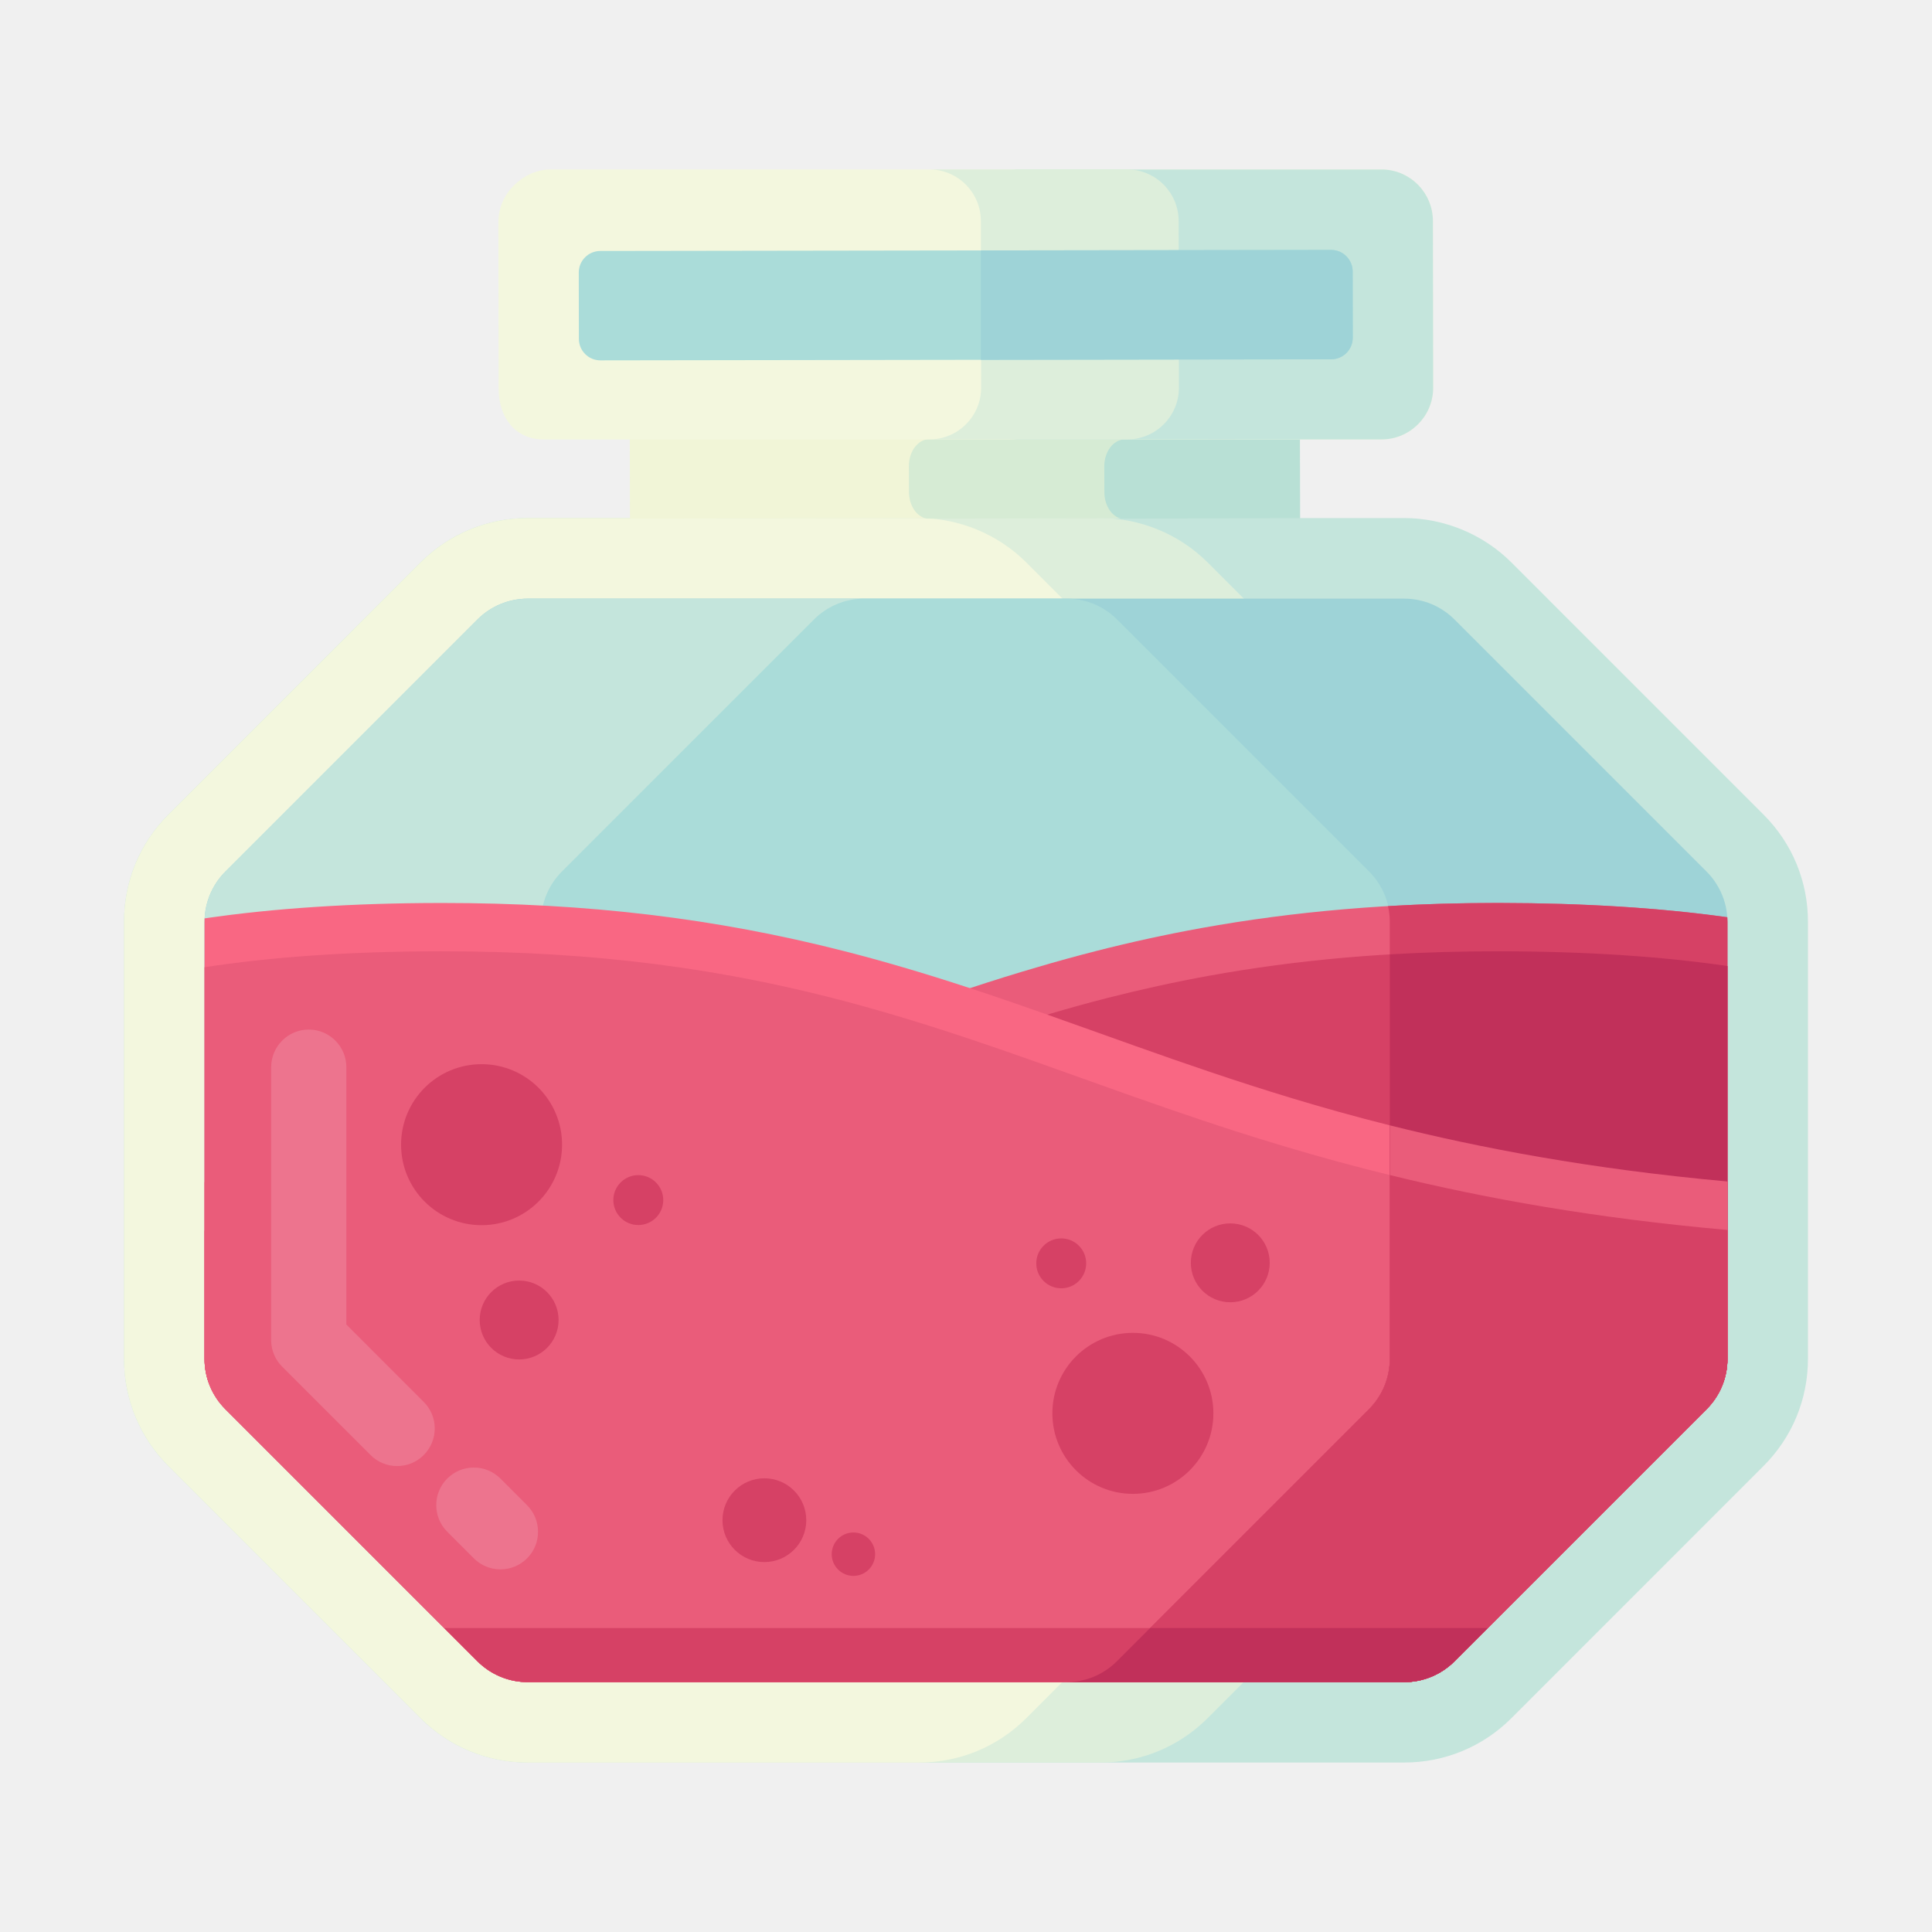
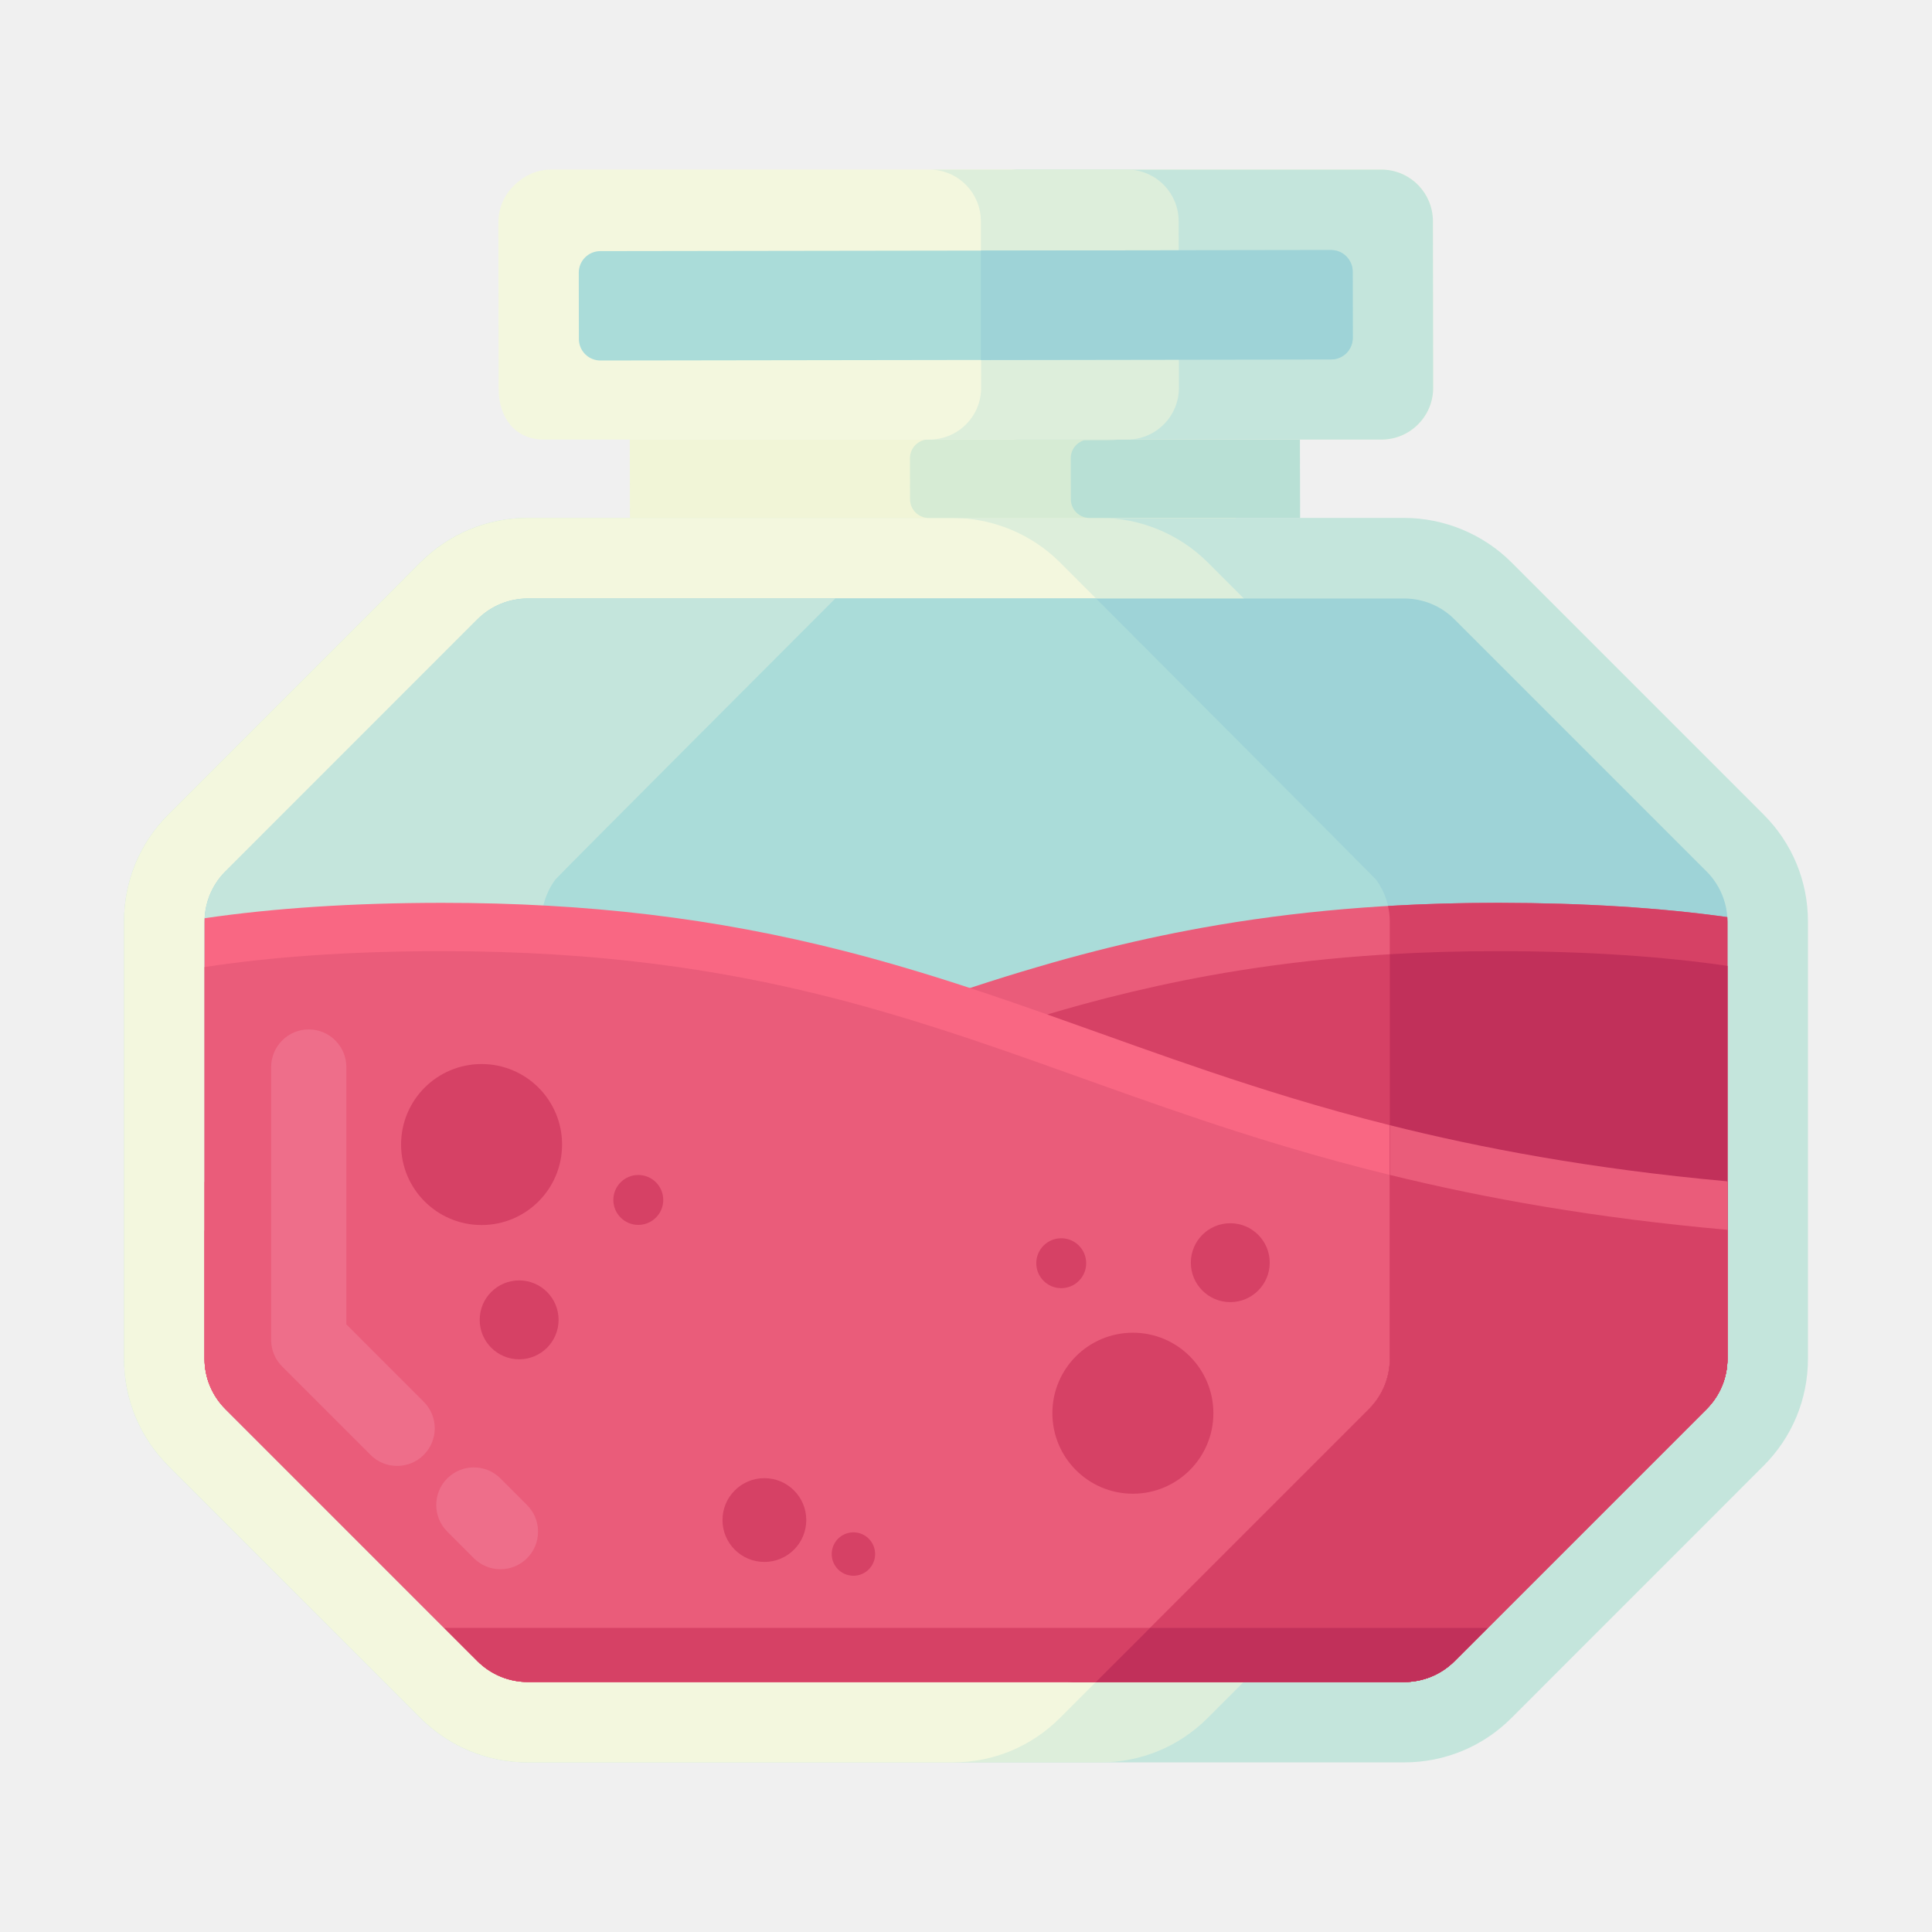
<svg xmlns="http://www.w3.org/2000/svg" version="1.1" id="Layer_1" x="0px" y="0px" viewBox="0 0 600 600" style="enable-background:new 0 0 600 600;" xml:space="preserve">
  <style type="text/css">
	.st0{fill:#C4E5DC;}
	.st1{fill:#DDEEDB;}
	.st2{fill:#F3F7DE;}
	.st3{fill:#9ED3D7;}
	.st4{fill:#AADCD9;}
	.st5{fill:#F1F5D7;}
	.st6{fill:#D6EBD4;}
	.st7{fill:#B8E0D5;}
	.st8{fill:#EA5C7A;}
	.st9{fill:#D64165;}
	.st10{fill:#F96783;}
	.st11{fill:#C1305A;}
- 	.st12{opacity:0.15;fill:#FFFFFF;enable-background:new    ;}
+ 	.st12{opacity:0.3;fill:#FFFFFF;mix-blend-mode:soft-light;}
</style>
  <g>
-     <path class="st0" d="M561.475,286.27v135.72c0,12.59-4.91,24.42-13.82,33.31   l-78.27,78.29c-8.89,8.88-20.72,13.78-33.29,13.78H163.905   c-12.56,0-24.38-4.89-33.28-13.76l-78.32-78.33   c-8.89-8.89-13.78-20.71-13.78-33.29V286.27   c0-12.6,4.9-24.42,13.8-33.3l78.28-78.3   c8.95-8.9,20.76-13.78,33.3-13.78h272.19c12.37,0,24.5,5.01,33.26,13.76   l78.33,78.34C556.555,261.83,561.475,273.66,561.475,286.27z" />
-     <path class="st1" d="M467.135,286.27v135.72c0,12.59-4.9,24.42-13.81,33.31   l-78.28,78.29c-8.89,8.88-20.71,13.78-33.29,13.78H163.905   c-12.56,0-24.38-4.89-33.28-13.76l-78.32-78.33   c-8.89-8.89-13.78-20.71-13.78-33.29V286.27   c0-12.6,4.9-24.42,13.8-33.3l78.28-78.3   c8.95-8.9,20.76-13.78,33.3-13.78h177.85c12.38,0,24.5,5.01,33.27,13.76   l78.32,78.34C462.225,261.83,467.135,273.66,467.135,286.27z" />
-     <path class="st2" d="M410.805,286.27v135.72c0,12.59-4.9,24.42-13.81,33.31   l-78.28,78.29c-8.89,8.88-20.71,13.78-33.29,13.78H163.905   c-12.56,0-24.38-4.89-33.28-13.76l-78.32-78.33   c-8.89-8.89-13.78-20.71-13.78-33.29V286.27   c0-12.6,4.9-24.42,13.8-33.3l78.28-78.3   c8.95-8.9,20.76-13.78,33.3-13.78h121.52c12.38,0,24.5,5.01,33.27,13.76   l78.32,78.34C405.895,261.83,410.805,273.66,410.805,286.27z" />
-     <path class="st3" d="M536.475,286.3v135.71c0,5.86-2.33,11.48-6.47,15.61   l-78.31,78.31c-4.13,4.14-9.75,6.47-15.6,6.47H163.905   c-5.86,0-11.48-2.33-15.62-6.47L69.985,437.62   c-4.14-4.13-6.47-9.75-6.47-15.61V286.3c0-0.36,0.01-0.73,0.03-1.09   c0.18-3.76,1.33-7.38,3.29-10.55c0.88-1.43,1.94-2.77,3.15-3.97   l78.3-78.31c4.14-4.14,9.76-6.47,15.62-6.47h272.19   c5.85,0,11.47,2.33,15.6,6.47l78.31,78.31   c1.11,1.11,2.09,2.32,2.92,3.62c2.04,3.14,3.26,6.77,3.5,10.55   C536.455,285.33,536.475,285.82,536.475,286.3z" />
-     <path class="st0" d="M426.825,286.295v135.72c0,5.857-2.327,11.471-6.462,15.606   l-78.314,78.314c-4.135,4.135-9.749,6.462-15.606,6.462h-162.542   c-5.856,0-11.471-2.327-15.614-6.462l-78.306-78.314   c-4.135-4.135-6.462-9.749-6.462-15.606V286.295   c0-5.856,2.327-11.471,6.462-15.606l78.306-78.314   c4.144-4.135,9.758-6.462,15.614-6.462h162.542c5.857,0,11.471,2.327,15.606,6.462   l78.314,78.314C424.498,274.824,426.825,280.438,426.825,286.295z" />
-     <path class="st4" d="M431.679,286.295v135.72c0,5.857-2.327,11.471-6.462,15.606   l-78.314,78.314c-4.135,4.135-9.749,6.462-15.606,6.462h-62.897   c-5.857,0-11.471-2.327-15.614-6.462l-78.306-78.314   c-4.135-4.135-6.462-9.749-6.462-15.606V286.295   c0-5.856,2.327-11.471,6.462-15.606l78.306-78.314   c4.144-4.135,9.758-6.462,15.614-6.462h62.897c5.857,0,11.471,2.327,15.606,6.462   l78.314,78.314C429.352,274.824,431.679,280.438,431.679,286.295z" />
-     <path class="st5" d="M383.765,160.708l-31.68,0.07l-50.32,0.11l-9.46,0.02   l-96.67,0.15l-0.05-24.74l77.64-0.12l30-0.06h0.04l25.47-0.06   c0.01,0.01,0.03,0.01,0.04,0l36.99-0.07c0,0,0,0,0.01,0l17.93-0.04v0.23   L383.765,160.708z" />
-     <path class="st6" d="M383.705,136.368l0.06,24.51l-31.68,0.07l-64.32,0.11   c-3.1-0.58-5.47-4.07-5.48-8.29l-0.03-7.97   c-0.01-4.64,2.85-8.41,6.39-8.41l23.49-0.02l15.65-0.03h0.04   l37.33-0.08h0.01l18.13-0.04c0.14,0,0.28,0,0.41,0.02   c0.17,0.01,0.34,0.03,0.51,0.07c0.09,0.01,0.19,0.03,0.29,0.06   H383.705z" />
-     <path class="st7" d="M403.765,160.988l-55.68,0.07   c-2.91-0.78-5.1-4.14-5.11-8.16l-0.03-8.07   c0-4.47,2.67-8.12,6.06-8.35c0.11-0.01,4.22-0.01,4.33-0.01   l10.89-0.02c0.01,0,0.02,0,0.02,0l39.46-0.03L403.765,160.988z" />
-     <path class="st2" d="M445.085,120.355c0.01,4.3-1.66,8.35-4.69,11.39   c-3.03,3.04-7.07,4.72-11.37,4.73H168.835   c-8.84,0-13.96-6.83-13.98-15.68l-0.08-51.7   c-0.01-4.3,1.66-8.34,4.69-11.38c3.03-3.04,7.06-5.07,11.36-5.08   h258.84c8.6,0.38,15.33,7.42,15.34,16.02L445.085,120.355z" />
-     <path class="st0" d="M445.085,120.355c0.01,4.3-1.66,8.35-4.69,11.39   c-3.03,3.04-7.07,4.72-11.37,4.73H313.605c0.31,0,0.62-0.01,0.93-0.03   h0.04c0.31-0.02,0.61-0.04,0.91-0.09c0.01,0.01,0.03,0.01,0.04,0   c3.57-0.43,6.88-2.03,9.45-4.61c3.03-3.04,4.7-7.09,4.69-11.39   l-0.01-8.57v-0.08l-0.06-33.88V77.734l-0.01-9.08   c-0.01-8.6-6.74-15.64-15.34-16.02h115.42   c8.6,0.38,15.33,7.42,15.34,16.02L445.085,120.355z" />
-     <path class="st1" d="M366.124,120.35c0.01,4.3-1.66,8.35-4.69,11.39   s-7.07,4.72-11.37,4.73h-61.422c4.3-0.01,8.34-1.69,11.37-4.73   s4.7-7.09,4.69-11.39l-0.08-51.7   c-0.01-8.6-6.74-15.64-15.34-16.02h61.422   c8.6,0.38,15.33,7.42,15.34,16.02L366.124,120.35z" />
-     <path class="st4" d="M420.112,104.884c0,3.69-2.98,6.69-6.68,6.7l-108.75,0.16h-2.85   l-115.36,0.17c-3.7,0.01-6.69-2.98-6.7-6.68l-0.03-20.59   c-0.01-3.69,2.98-6.69,6.67-6.7l103.47-0.15l14.8-0.02l108.7-0.16   c2.58-0.01,4.82,1.45,5.93,3.59c0.1,0.18,0.19,0.37,0.27,0.57   c0.08,0.17,0.14,0.34,0.2,0.53c0.19,0.63,0.3,1.3,0.3,1.99   L420.112,104.884z" />
-     <path class="st3" d="M420.112,104.884c0,3.69-2.98,6.69-6.68,6.7l-108.808,0.16   V77.774l108.758-0.16c2.58-0.01,4.82,1.45,5.93,3.59   c0.1,0.18,0.19,0.37,0.27,0.57c0.08,0.17,0.14,0.34,0.2,0.53   c0.19,0.63,0.3,1.3,0.3,1.99L420.112,104.884z" />
-     <path class="st8" d="M536.475,286.3v135.71c0,5.86-2.33,11.48-6.47,15.61   l-78.31,78.31c-4.13,4.14-9.75,6.47-15.6,6.47H163.905   c-5.86,0-11.48-2.33-15.62-6.47L69.985,437.62   c-4.14-4.13-6.47-9.75-6.47-15.61v-54.88   c90.22-7.92,145.03-27.51,198.04-46.46   c11.4-4.08,23.18-8.29,34.9-12.21l2.32-0.78h0.02   c0.82-0.27,1.63-0.54,2.43-0.8c7.68-2.52,14.42-4.62,20.9-6.5   c6-1.78,12.12-3.46,18.11-4.99c11-2.81,21.72-5.15,32.78-7.16   c29.08-5.25,59.15-7.8,91.97-7.8h0.73   c26.04,0.03,49.82,1.51,70.71,4.43   C536.455,285.33,536.475,285.82,536.475,286.3z" />
-     <path class="st9" d="M536.475,300.01v122c0,5.86-2.33,11.48-6.47,15.61l-78.31,78.31   c-4.13,4.14-9.75,6.47-15.6,6.47H163.905c-5.86,0-11.48-2.33-15.62-6.47   L69.985,437.62c-4.14-4.13-6.47-9.75-6.47-15.61v-39.82   c113.23-9.76,173.16-37.9,237.7-59.51h0.01   c8.26-2.76,16.56-5.42,25.09-7.9c5.78-1.71,11.64-3.33,17.63-4.86   c10.15-2.59,20.68-4.92,31.75-6.93c26.14-4.72,55.32-7.6,90-7.56   C493.455,295.46,516.725,297.14,536.475,300.01z" />
-     <path class="st10" d="M536.475,366.92v55.09c0,5.86-2.33,11.48-6.47,15.61   l-78.31,78.31c-4.13,4.14-9.75,6.47-15.6,6.47H163.905   c-5.86,0-11.48-2.33-15.62-6.47L69.985,437.62   c-4.14-4.13-6.47-9.75-6.47-15.61V286.3c0-0.36,0.01-0.73,0.03-1.09   c21.49-3.15,46.09-4.75,73.16-4.78h0.65c45.19,0,84.86,4.75,124.85,14.96   c5.92,1.51,12.02,3.19,18.15,4.99c6.43,1.88,13.17,3.97,20.87,6.5   c0.8,0.26,1.6,0.53,2.42,0.8h0.01l2.33,0.78   c11.75,3.93,23.57,8.16,34.99,12.24c15.12,5.41,30.75,11,47.27,16.31   C421.535,347.7,468.425,360.74,536.475,366.92z" />
-     <path class="st8" d="M536.475,381.98v40.03c0,5.86-2.33,11.48-6.47,15.61   l-78.31,78.31c-4.13,4.14-9.75,6.47-15.6,6.47H163.905   c-5.86,0-11.48-2.33-15.62-6.47l-10.33-10.33L69.985,437.62   c-4.14-4.13-6.47-9.75-6.47-15.61v-121.63   c20.27-3.1,44.31-4.92,73.21-4.95   c49.38-0.05,87.64,5.78,121.77,14.49   c5.99,1.53,11.85,3.15,17.62,4.85c8.55,2.49,16.84,5.15,25.1,7.91   h0.01c26.89,9,52.96,19.14,82.43,28.61   C424.425,364.38,471.665,376.2,536.475,381.98z" />
-     <path class="st9" d="M536.485,286.3v135.71c0,5.86-2.33,11.48-6.47,15.61   l-78.31,78.31c-4.13,4.14-9.75,6.47-15.6,6.47H331.235   c5.86,0,11.47-2.33,15.61-6.47l78.31-78.31   c4.13-4.13,6.46-9.75,6.46-15.61V286.3c0-1.66-0.19-3.31-0.56-4.9   c11.02-0.65,22.31-0.97,33.94-0.97h0.73   c26.04,0.03,49.82,1.51,70.71,4.43   C536.465,285.33,536.485,285.82,536.485,286.3z" />
-     <path class="st11" d="M536.485,300.01v122c0,5.86-2.33,11.48-6.47,15.61l-78.31,78.31   c-4.13,4.14-9.75,6.47-15.6,6.47H331.235c5.86,0,11.47-2.33,15.61-6.47   l78.31-78.31c4.13-4.13,6.46-9.75,6.46-15.61V296.39   c10.77-0.64,22.1-0.97,34.09-0.96   C493.465,295.46,516.735,297.14,536.485,300.01z" />
-     <path class="st8" d="M536.485,366.92v55.09c0,5.86-2.33,11.48-6.47,15.61   l-78.31,78.31c-4.13,4.14-9.75,6.47-15.6,6.47H331.235   c5.86,0,11.47-2.33,15.61-6.47l78.31-78.31   c4.13-4.13,6.46-9.75,6.46-15.61v-72.53   C459.495,356.48,493.835,363.05,536.485,366.92z" />
-     <path class="st9" d="M536.485,381.98v40.03c0,5.86-2.33,11.48-6.47,15.61   l-78.31,78.31c-4.13,4.14-9.75,6.47-15.6,6.47H331.235   c5.86,0,11.47-2.33,15.61-6.47l10.33-10.33l67.98-67.98   c4.13-4.13,6.46-9.75,6.46-15.61v-57.09   C461.395,372.23,495.415,378.32,536.485,381.98z" />
-     <path class="st12" d="M135.011,443.618c0,3.12-1.22,6.06-3.43,8.27   c-2.2,2.2-5.13,3.41-8.25,3.41c-3.11,0-6.04-1.21-8.25-3.42   L87.621,424.419c-2.11-2.11-3.32-4.92-3.41-7.91v-85.08   c0-6.45,5.24-11.69,11.67-11.69c3.12,0,6.05,1.22,8.25,3.42   c2.21,2.21,3.43,5.14,3.43,8.27v79.91l24.02,24.03   C133.791,437.568,135.011,440.499,135.011,443.618z" />
-     <path class="st12" d="M167.091,475.698c0,3.13-1.21,6.07-3.42,8.27   s-5.14,3.41-8.25,3.41s-6.05-1.21-8.26-3.41l-8.26-8.27   c-4.55-4.55-4.55-11.96-0.01-16.52c2.22-2.2,5.15-3.42,8.26-3.42   c3.12,0,6.05,1.22,8.26,3.42l8.26,8.27   C165.881,469.649,167.091,472.578,167.091,475.698z" />
-     <path class="st9" d="M462.025,505.6l-10.33,10.33c-4.13,4.14-9.75,6.47-15.6,6.47   H163.905c-5.86,0-11.48-2.33-15.62-6.47l-10.33-10.33H462.025z" />
-     <path class="st11" d="M462.035,505.6l-10.33,10.33c-4.13,4.14-9.75,6.47-15.6,6.47   H331.235c5.86,0,11.47-2.33,15.61-6.47l10.33-10.33H462.035z" />
-     <circle class="st9" cx="351.825" cy="438.93" r="25" />
-     <circle class="st9" cx="382.075" cy="392.18" r="12.25" />
-     <circle class="st9" cx="329.575" cy="392.346" r="7.75" />
-     <circle class="st9" cx="149.557" cy="355.49" r="25" />
-     <circle class="st9" cx="161.224" cy="409.937" r="12.25" />
-     <circle class="st9" cx="198.229" cy="372.696" r="7.75" />
-     <circle class="st9" cx="237.385" cy="472.109" r="13.01" />
-     <circle class="st9" cx="265.036" cy="482.667" r="6.74" />
+     <path class="st0" d="M561.475,286.226v135.72c0,12.59-4.91,24.42-13.82,33.31   l-78.27,78.29c-8.89,8.88-20.72,13.78-33.29,13.78H163.905   c-12.56,0-24.38-4.89-33.28-13.76l-78.32-78.33   c-8.89-8.89-13.78-20.71-13.78-33.29V286.226   c0-12.6,4.9-24.42,13.8-33.3l78.28-78.3   c8.95-8.9,20.76-13.78,33.3-13.78h272.19c12.37,0,24.5,5.01,33.26,13.76   l78.33,78.34C556.555,261.786,561.475,273.616,561.475,286.226z" />
+     <path class="st1" d="M467.135,286.226v135.72c0,12.59-4.9,24.42-13.81,33.31   l-78.28,78.29c-8.89,8.88-20.71,13.78-33.29,13.78H163.905   c-12.56,0-24.38-4.89-33.28-13.76l-78.32-78.33   c-8.89-8.89-13.78-20.71-13.78-33.29V286.226   c0-12.6,4.9-24.42,13.8-33.3l78.28-78.3   c8.95-8.9,20.76-13.78,33.3-13.78h177.85c12.38,0,24.5,5.01,33.27,13.76   l78.32,78.34C462.225,261.786,467.135,273.616,467.135,286.226z" />
+     <path class="st2" d="M421.24,286.226v135.72c0,12.59-4.9,24.42-13.81,33.31   l-78.28,78.29c-8.89,8.88-20.71,13.78-33.29,13.78H163.905   c-12.56,0-24.38-4.89-33.28-13.76l-78.32-78.33   c-8.89-8.89-13.78-20.71-13.78-33.29V286.226   c0-12.6,4.9-24.42,13.8-33.3l78.28-78.3   c8.95-8.9,20.76-13.78,33.3-13.78h131.955c12.38,0,24.5,5.01,33.27,13.76   l78.32,78.34C416.33,261.786,421.24,273.616,421.24,286.226z" />
+     <path class="st3" d="M536.475,286.256v135.71c0,5.86-2.33,11.48-6.47,15.61   l-78.31,78.31c-4.13,4.14-9.75,6.47-15.6,6.47H163.905   c-5.86,0-11.48-2.33-15.62-6.47l-78.3-78.31   c-4.14-4.13-6.47-9.75-6.47-15.61V286.256c0-0.36,0.01-0.73,0.03-1.09   c0.18-3.76,1.33-7.38,3.29-10.55c0.88-1.43,1.94-2.77,3.15-3.97   l78.3-78.31c4.14-4.14,9.76-6.47,15.62-6.47h272.19   c5.85,0,11.47,2.33,15.6,6.47l78.31,78.31   c1.11,1.11,2.09,2.32,2.92,3.62c2.04,3.14,3.26,6.77,3.5,10.55   C536.455,285.286,536.475,285.776,536.475,286.256z" />
+     <path class="st0" d="M426.825,286.251v135.72c0,5.856-2.327,11.471-6.462,15.606   l-78.314,78.314c-4.135,4.135-9.749,6.462-15.606,6.462h-162.542   c-5.856,0-11.471-2.327-15.614-6.462l-78.306-78.314   c-4.135-4.135-6.462-9.749-6.462-15.606V286.251   c0-5.857,2.327-11.471,6.462-15.606l78.306-78.314   c4.144-4.135,9.758-6.462,15.614-6.462h162.542c5.857,0,11.471,2.327,15.606,6.462   l78.314,78.314C424.498,274.78,426.825,280.394,426.825,286.251z" />
+     <path class="st4" d="M431.633,286.25V421.97c0,4.76-1.54,9.36-4.33,13.13   c-0.44,0.58-86.91,87.25-86.91,87.25h-80.983l-84.78-84.77   c-0.78-0.78-1.49-1.6-2.13-2.48c-0.43-0.58-0.83-1.18-1.2-1.8   c-0.19-0.3-0.37-0.62-0.53-0.93c-0.34-0.64-0.65-1.29-0.92-1.95   c-1.1-2.66-1.68-5.52-1.68-8.45V286.25c0-2.93,0.58-5.79,1.68-8.45   c0.27-0.66,0.58-1.31,0.92-1.95c0.16-0.31,0.34-0.63,0.53-0.93   c0.37-0.62,0.77-1.22,1.2-1.8c0.64-0.88,86.91-87.25,86.91-87.25h80.983   c0,0,86.47,86.67,86.91,87.25C430.093,276.89,431.633,281.49,431.633,286.25z" />
+     <path class="st4" d="M172.501,435.101c-0.44-0.58-0.84-1.18-1.2-1.8   C171.671,433.92,172.071,434.521,172.501,435.101z" />
+     <path class="st4" d="M172.501,273.12c-0.43,0.58-0.83,1.18-1.2,1.8   C171.661,274.3,172.061,273.7,172.501,273.12z" />
+     <path class="st4" d="M426.121,436.791c-0.24,0.27-0.49,0.53-0.75,0.79l-78.31,78.31   l78.3-78.31C425.621,437.32,425.871,437.061,426.121,436.791z" />
+     <path class="st4" d="M426.121,271.43c-0.25-0.27-0.5-0.53-0.76-0.79h0.01   C425.631,270.9,425.881,271.16,426.121,271.43z" />
+     <g>
+       <path class="st5" d="M383.761,160.694v0.17H195.631l-0.05-24.39c0,0,42.43,0,87,0    c0,0,51.85,0,101.12,0L383.761,160.694z" />
+       <path class="st6" d="M383.761,160.694v0.17h-95.314c-3.214,0-5.821-2.602-5.828-5.816    l-0.026-12.735c-0.007-3.223,2.604-5.84,5.828-5.84h89.467    c3.213,0,5.82,2.6,5.828,5.813L383.761,160.694z" />
+       <path class="st7" d="M403.761,160.864h-65.38c-0.31,0-0.62-0.02-0.91-0.08    c-2.78-0.43-4.91-2.83-4.91-5.74l-0.02-6.41v-4.17l-0.01-2.15    c-0.01-2.65,1.76-4.89,4.19-5.6l10.01-0.01    c0.51-0.15-8.94-0.23-8.37-0.23h65.34L403.761,160.864z" />
+       <g>
+         <path class="st2" d="M445.085,120.399c0.01,4.3-1.66,8.35-4.69,11.39     c-3.03,3.04-7.07,4.72-11.37,4.73H168.835     c-8.84,0-13.96-6.83-13.98-15.68l-0.08-51.7     c-0.01-4.3,1.66-8.34,4.69-11.38c3.03-3.04,7.06-5.07,11.36-5.08     h258.84c8.6,0.38,15.33,7.42,15.34,16.02L445.085,120.399z" />
+         <path class="st0" d="M445.085,120.399c0.01,4.3-1.66,8.35-4.69,11.39     c-3.03,3.04-7.07,4.72-11.37,4.73H313.605     c0.31,0,0.62-0.01,0.93-0.03h0.04c0.31-0.02,0.61-0.04,0.91-0.09     c0.01,0.01,0.03,0.01,0.04,0c3.57-0.43,6.88-2.03,9.45-4.61     c3.03-3.04,4.7-7.09,4.69-11.39l-0.01-8.57v-0.08l-0.06-33.88     v-0.09l-0.01-9.08c-0.01-8.6-6.74-15.64-15.34-16.02h115.42     c8.6,0.38,15.33,7.42,15.34,16.02L445.085,120.399z" />
+         <path class="st1" d="M366.124,120.394c0.01,4.3-1.66,8.35-4.69,11.39     s-7.07,4.72-11.37,4.73h-61.422c4.3-0.01,8.34-1.69,11.37-4.73     s4.7-7.09,4.69-11.39l-0.08-51.7     c-0.01-8.6-6.74-15.64-15.34-16.02h61.422     c8.6,0.38,15.33,7.42,15.34,16.02L366.124,120.394z" />
+         <path class="st4" d="M420.112,104.928c0,3.69-2.98,6.69-6.68,6.7l-108.75,0.16     h-2.85l-115.36,0.17c-3.7,0.01-6.69-2.98-6.7-6.68l-0.03-20.59     c-0.01-3.69,2.98-6.69,6.67-6.7L289.882,77.838l14.8-0.02     l108.7-0.16c2.58-0.01,4.82,1.45,5.93,3.59     c0.1,0.18,0.19,0.37,0.27,0.57c0.08,0.17,0.14,0.34,0.2,0.53     c0.19,0.63,0.3,1.3,0.3,1.99L420.112,104.928z" />
+         <path class="st3" d="M420.112,104.928c0,3.69-2.98,6.69-6.68,6.7l-108.808,0.16     V77.818l108.758-0.16c2.58-0.01,4.82,1.45,5.93,3.59     c0.1,0.18,0.19,0.37,0.27,0.57c0.08,0.17,0.14,0.34,0.2,0.53     c0.19,0.63,0.3,1.3,0.3,1.99L420.112,104.928z" />
+       </g>
+     </g>
+     <path class="st8" d="M536.475,286.256v135.71c0,5.86-2.33,11.48-6.47,15.61   l-78.31,78.31c-4.13,4.14-9.75,6.47-15.6,6.47H163.905   c-5.86,0-11.48-2.33-15.62-6.47l-78.3-78.31   c-4.14-4.13-6.47-9.75-6.47-15.61v-54.88   c90.22-7.92,145.03-27.51,198.04-46.46   c11.4-4.08,23.18-8.29,34.9-12.21l2.32-0.78h0.02   c0.82-0.27,1.63-0.54,2.43-0.8c7.68-2.52,14.42-4.62,20.9-6.5   c6-1.78,12.12-3.46,18.11-4.99c11-2.81,21.72-5.15,32.78-7.16   c29.08-5.25,59.15-7.8,91.97-7.8h0.73   c26.04,0.03,49.82,1.51,70.71,4.43   C536.455,285.286,536.475,285.776,536.475,286.256z" />
+     <path class="st9" d="M536.475,299.966v122c0,5.86-2.33,11.48-6.47,15.61l-78.31,78.31   c-4.13,4.14-9.75,6.47-15.6,6.47H163.905c-5.86,0-11.48-2.33-15.62-6.47   l-78.3-78.31c-4.14-4.13-6.47-9.75-6.47-15.61V382.146   c113.23-9.76,173.16-37.9,237.7-59.51h0.01   c8.26-2.76,16.56-5.42,25.09-7.9c5.78-1.71,11.64-3.33,17.63-4.86   c10.15-2.59,20.68-4.92,31.75-6.93c26.14-4.72,55.32-7.6,90-7.56   C493.455,295.416,516.725,297.096,536.475,299.966z" />
+     <path class="st10" d="M536.475,366.876v55.09c0,5.86-2.33,11.48-6.47,15.61   l-78.31,78.31c-4.13,4.14-9.75,6.47-15.6,6.47H163.905   c-5.86,0-11.48-2.33-15.62-6.47l-78.3-78.31   c-4.14-4.13-6.47-9.75-6.47-15.61V286.256c0-0.36,0.01-0.73,0.03-1.09   c21.49-3.15,46.09-4.75,73.16-4.78h0.65c45.19,0,84.86,4.75,124.85,14.96   c5.92,1.51,12.02,3.19,18.15,4.99c6.43,1.88,13.17,3.97,20.87,6.5   c0.8,0.26,1.6,0.53,2.42,0.8h0.01l2.33,0.78   c11.75,3.93,23.57,8.16,34.99,12.24c15.12,5.41,30.75,11,47.27,16.31   C421.535,347.656,468.425,360.696,536.475,366.876z" />
+     <path class="st8" d="M536.475,381.936v40.03c0,5.86-2.33,11.48-6.47,15.61   l-78.31,78.31c-4.13,4.14-9.75,6.47-15.6,6.47H163.905   c-5.86,0-11.48-2.33-15.62-6.47l-10.33-10.33l-67.97-67.98   c-4.14-4.13-6.47-9.75-6.47-15.61v-121.63   c20.27-3.1,44.31-4.92,73.21-4.95   c49.38-0.05,87.64,5.78,121.77,14.49   c5.99,1.53,11.85,3.15,17.62,4.85c8.55,2.49,16.84,5.15,25.1,7.91   h0.01c26.89,9,52.96,19.14,82.43,28.61   C424.425,364.336,471.665,376.156,536.475,381.936z" />
+     <path class="st9" d="M536.485,286.256v135.71c0,5.86-2.33,11.48-6.47,15.61   l-78.31,78.31c-4.13,4.14-9.75,6.47-15.6,6.47H331.235   c5.86,0,11.47-2.33,15.61-6.47l78.31-78.31   c4.13-4.13,6.46-9.75,6.46-15.61V286.256c0-1.66-0.19-3.31-0.56-4.9   c11.02-0.65,22.31-0.97,33.94-0.97h0.73   c26.04,0.03,49.82,1.51,70.71,4.43   C536.465,285.286,536.485,285.776,536.485,286.256z" />
+     <path class="st11" d="M536.485,299.966v122c0,5.86-2.33,11.48-6.47,15.61l-78.31,78.31   c-4.13,4.14-9.75,6.47-15.6,6.47H331.235c5.86,0,11.47-2.33,15.61-6.47   l78.31-78.31c4.13-4.13,6.46-9.75,6.46-15.61V296.346   c10.77-0.64,22.1-0.97,34.09-0.96   C493.465,295.416,516.735,297.096,536.485,299.966z" />
+     <path class="st8" d="M536.485,366.876v55.09c0,5.86-2.33,11.48-6.47,15.61   l-78.31,78.31c-4.13,4.14-9.75,6.47-15.6,6.47H331.235   c5.86,0,11.47-2.33,15.61-6.47l78.31-78.31   c4.13-4.13,6.46-9.75,6.46-15.61v-72.53   C459.495,356.436,493.835,363.006,536.485,366.876z" />
+     <path class="st9" d="M536.485,381.936v40.03c0,5.86-2.33,11.48-6.47,15.61   l-78.31,78.31c-4.13,4.14-9.75,6.47-15.6,6.47H331.235   c5.86,0,11.47-2.33,15.61-6.47l10.33-10.33l67.98-67.98   c4.13-4.13,6.46-9.75,6.46-15.61v-57.09   C461.395,372.186,495.415,378.276,536.485,381.936z" />
+     <path class="st12" d="M135.011,443.574c0,3.12-1.22,6.06-3.43,8.27   c-2.2,2.2-5.13,3.41-8.25,3.41c-3.11,0-6.04-1.21-8.25-3.42   L87.621,424.375c-2.11-2.11-3.32-4.92-3.41-7.91v-85.08   c0-6.45,5.24-11.69,11.67-11.69c3.12,0,6.05,1.22,8.25,3.42   c2.21,2.21,3.43,5.14,3.43,8.27v79.91l24.02,24.03   C133.791,437.524,135.011,440.455,135.011,443.574z" />
+     <path class="st12" d="M167.091,475.654c0,3.13-1.21,6.07-3.42,8.27   s-5.14,3.41-8.25,3.41s-6.05-1.21-8.26-3.41l-8.26-8.27   c-4.55-4.55-4.55-11.96-0.01-16.52c2.22-2.2,5.15-3.42,8.26-3.42   c3.12,0,6.05,1.22,8.26,3.42l8.26,8.27   C165.881,469.604,167.091,472.534,167.091,475.654z" />
+     <path class="st9" d="M462.025,505.556l-10.33,10.33c-4.13,4.14-9.75,6.47-15.6,6.47   H163.905c-5.86,0-11.48-2.33-15.62-6.47l-10.33-10.33H462.025z" />
+     <path class="st11" d="M462.031,505.561l-10.33,10.33c-4.13,4.14-9.75,6.47-15.6,6.47   h-95.75l16.82-16.8H462.031z" />
+     <circle class="st9" cx="351.825" cy="438.886" r="25" />
+     <circle class="st9" cx="382.075" cy="392.136" r="12.25" />
+     <circle class="st9" cx="329.575" cy="392.302" r="7.75" />
+     <circle class="st9" cx="149.557" cy="355.446" r="25" />
+     <circle class="st9" cx="161.224" cy="409.893" r="12.25" />
+     <circle class="st9" cx="198.229" cy="372.652" r="7.75" />
+     <circle class="st9" cx="237.385" cy="472.065" r="13.01" />
+     <circle class="st9" cx="265.036" cy="482.623" r="6.74" />
  </g>
</svg>
